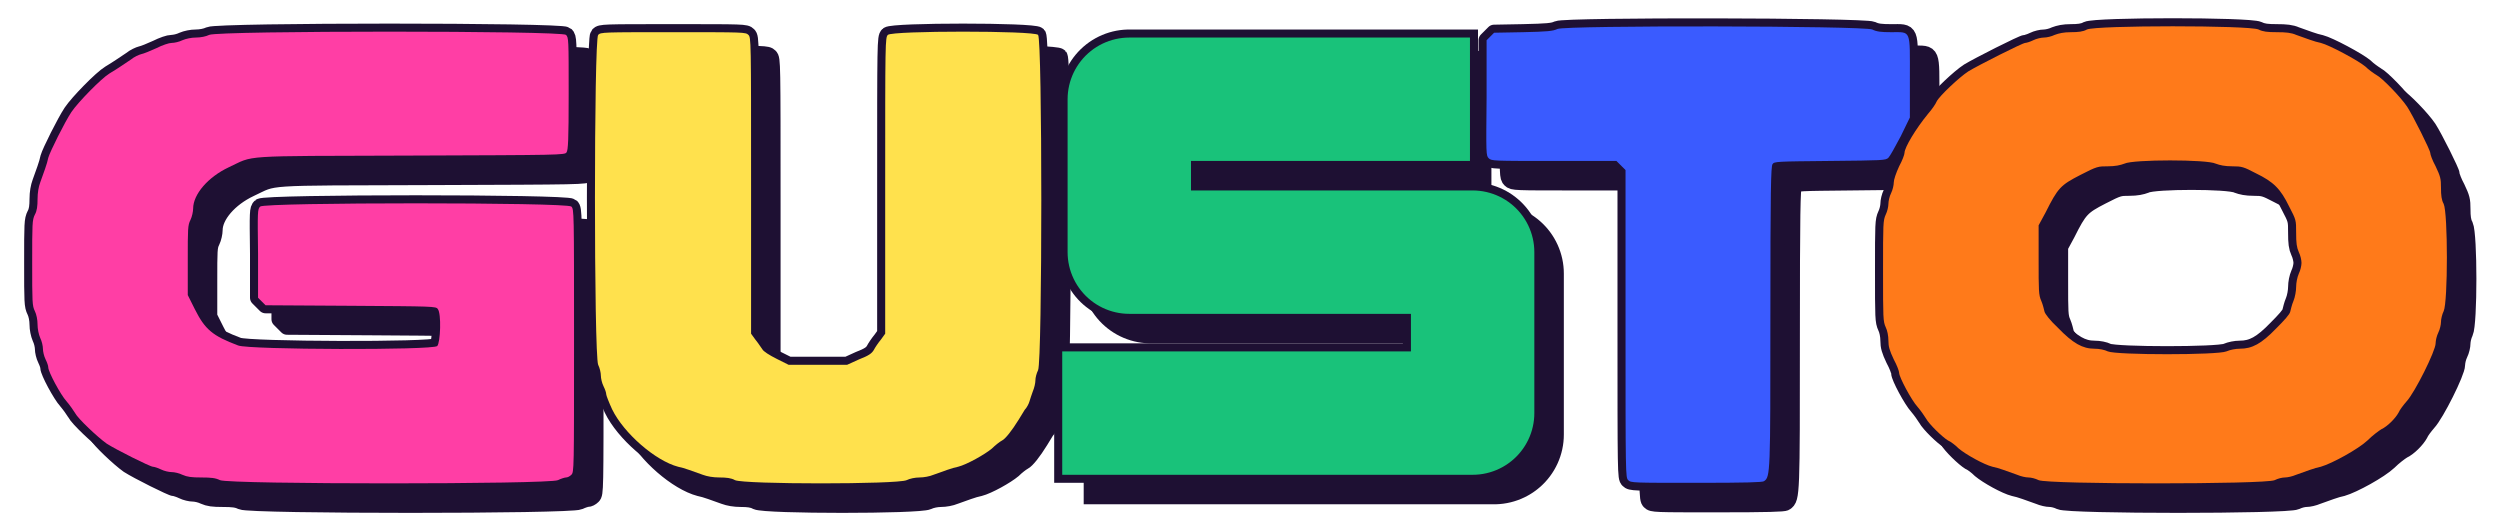
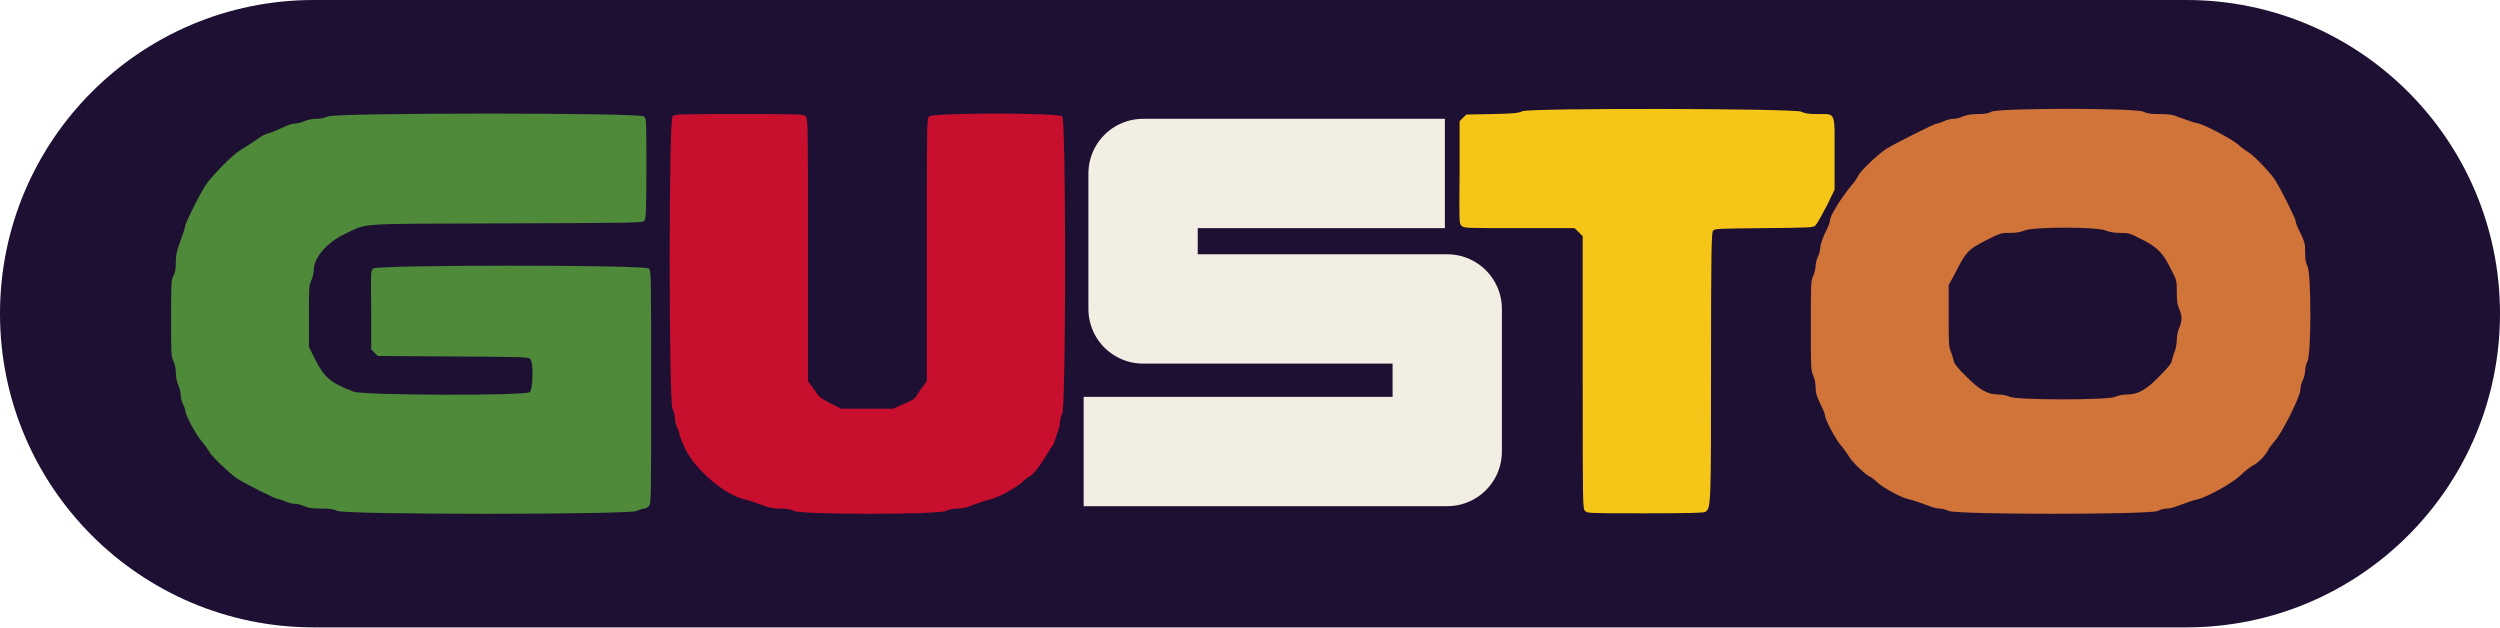
- <svg xmlns="http://www.w3.org/2000/svg" viewBox="44 222 466 96" role="img" aria-label="Gusto">
-   <g transform="translate(4 4)" fill="#1E1033">
-     <path stroke="#1E1033" stroke-width="3" stroke-linejoin="round" d="M85.0 311.5C84.2 311.1 83.4 311.0 81.5 311.0C79.7 311.0 78.9 310.9 78.0 310.5C77.4 310.2 76.5 310.0 76.0 310.0C75.5 310.0 74.6 309.8 74.0 309.5C73.4 309.2 72.7 309.0 72.5 309.0C72.0 309.0 65.6 305.8 63.9 304.7C62.2 303.5 58.5 300.0 58.0 299.0C57.7 298.5 57.0 297.5 56.4 296.8C55.3 295.6 53.0 291.3 53.0 290.5C53.0 290.2 52.8 289.6 52.5 289.0C52.2 288.4 52.0 287.5 52.0 287.0C52.0 286.5 51.8 285.6 51.5 285.0C51.2 284.3 51.0 283.3 51.0 282.5C51.0 281.6 50.8 280.6 50.5 280.0C50.0 279.0 50.0 278.3 50.0 271.0C50.0 263.7 50.0 263.0 50.5 262.0C50.9 261.3 51.0 260.4 51.0 259.1C51.0 257.9 51.2 256.8 51.5 256.0C52.1 254.3 52.8 252.5 53.0 251.4C53.3 250.3 56.1 244.7 57.3 242.9C58.5 241.1 62.9 236.6 64.4 235.7C65.9 234.8 66.9 234.1 68.4 233.1C69.0 232.6 69.9 232.2 70.3 232.1C70.8 232.0 72.0 231.5 73.1 231.0C74.3 230.4 75.5 230.0 76.0 230.0C76.5 230.0 77.4 229.8 78.0 229.5C78.7 229.2 79.7 229.0 80.5 229.0C81.4 229.0 82.4 228.8 83.0 228.5C84.8 227.7 148.7 227.7 149.5 228.5C150.0 229.0 150.0 229.3 150.0 239.5C150.0 248.1 149.9 250.0 149.6 250.4C149.3 250.9 148.6 250.9 120.5 251.0C87.9 251.1 91.6 250.9 86.6 253.2C82.8 255.0 80.0 258.2 80.0 260.9C80.0 261.4 79.8 262.4 79.5 263.0C79.0 264.0 79.0 264.6 79.0 270.5L79.0 277.0L80.3 279.6C82.2 283.4 83.6 284.6 88.4 286.4C90.4 287.2 124.7 287.3 125.5 286.5C126.1 285.9 126.3 280.4 125.6 279.6C125.3 279.1 124.8 279.1 109.4 279.0L93.5 278.9L92.8 278.2L92.1 277.5L92.1 269.3C92.0 261.3 92.0 261.0 92.5 260.5C93.3 259.7 149.7 259.7 150.5 260.5C151.0 261.0 151.0 261.3 151.0 285.5C151.0 309.7 151.0 310.0 150.5 310.5C150.2 310.8 149.8 311.0 149.5 311.0C149.3 311.0 148.6 311.2 148.0 311.5C146.3 312.3 86.7 312.3 85.0 311.5ZM181.0 311.5C180.3 311.1 179.4 311.0 178.1 311.0C176.9 311.0 175.8 310.8 175.0 310.5C173.3 309.9 171.5 309.2 170.4 309.0C166.2 307.9 160.3 302.8 158.1 298.3C157.5 297.0 157.0 295.7 157.0 295.5C157.0 295.2 156.8 294.6 156.5 294.0C156.2 293.4 156.0 292.5 156.0 292.0C156.0 291.5 155.8 290.6 155.5 290.0C154.7 288.2 154.7 229.3 155.5 228.5C156.0 228.0 156.3 228.0 169.5 228.0C182.7 228.0 183.0 228.0 183.5 228.5C184.0 229.0 184.0 229.3 184.0 256.6L184.0 284.2L184.8 285.3C185.3 285.9 185.8 286.7 186.1 287.1C186.3 287.5 187.4 288.2 188.8 288.9L191.0 290.0L196.4 290.0L201.9 290.0L204.1 289.0C205.9 288.3 206.5 287.9 206.9 287.2C207.1 286.8 207.7 285.9 208.2 285.3L209.0 284.2L209.0 256.6C209.0 229.7 209.0 229.0 209.5 228.5C210.3 227.7 236.7 227.7 237.5 228.5C238.3 229.3 238.3 289.2 237.5 291.0C237.2 291.6 237.0 292.4 237.0 292.9C237.0 293.4 236.8 294.3 236.5 295.0C236.3 295.6 236.0 296.4 235.9 296.8C235.8 297.2 235.4 298.0 235.0 298.4C234.7 298.9 234.2 299.7 233.9 300.2C232.6 302.3 231.4 303.8 230.8 304.1C230.4 304.3 229.5 305.0 228.9 305.6C227.6 306.7 224.2 308.6 222.6 309.0C221.5 309.2 219.7 309.9 218.0 310.5C217.3 310.8 216.2 311.0 215.4 311.0C214.6 311.0 213.6 311.2 213.0 311.5C211.3 312.3 182.7 312.3 181.0 311.5ZM347.5 311.5C347.0 311.0 347.0 310.7 347.0 282.3L347.0 253.7L346.1 252.8L345.3 252.0L333.6 252.0C322.3 252.0 322.0 252.0 321.5 251.5C321.0 251.0 321.0 250.8 321.1 240.2L321.1 229.5L321.8 228.8L322.5 228.1L327.9 228.0C332.4 227.9 333.5 227.8 334.3 227.4C335.9 226.7 391.4 226.8 393.0 227.5C393.8 227.9 394.6 228.0 396.5 228.0C400.3 228.0 400.0 227.4 400.0 236.5L400.0 243.9L398.3 247.4C397.3 249.3 396.3 251.1 396.0 251.4C395.5 251.9 395.0 251.9 385.1 252.0C375.2 252.1 374.7 252.1 374.4 252.6C374.1 253.0 374.0 257.3 374.0 280.9C374.0 310.3 374.0 310.9 372.8 311.7C372.5 311.9 369.6 312.0 360.2 312.0C348.3 312.0 348.0 312.0 347.5 311.5ZM424.0 311.5C423.4 311.2 422.6 311.0 422.1 311.0C421.6 311.0 420.7 310.8 420.0 310.5C418.3 309.9 416.5 309.2 415.4 309.0C413.8 308.6 410.4 306.7 409.1 305.6C408.5 305.0 407.6 304.3 407.1 304.1C406.1 303.5 403.6 301.1 403.0 300.0C402.7 299.5 402.0 298.5 401.4 297.8C400.3 296.6 398.0 292.3 398.0 291.5C398.0 291.2 397.6 290.1 397.0 289.0C396.2 287.3 396.0 286.6 396.0 285.5C396.0 284.6 395.8 283.6 395.5 283.0C395.0 281.9 395.0 281.3 395.0 272.5C395.0 263.7 395.0 263.1 395.5 262.0C395.8 261.4 396.0 260.5 396.0 260.0C396.0 259.5 396.2 258.6 396.5 258.0C396.8 257.4 397.0 256.5 397.0 256.0C397.0 255.5 397.4 254.3 398.0 253.0C398.6 251.9 399.0 250.8 399.0 250.5C399.0 249.5 401.1 246.0 403.4 243.2C404.1 242.4 404.8 241.4 405.0 240.9C405.5 239.9 409.2 236.4 410.9 235.3C412.7 234.2 421.0 230.0 421.5 230.0C421.7 230.0 422.4 229.8 423.0 229.5C423.6 229.2 424.5 229.0 425.0 229.0C425.5 229.0 426.4 228.8 427.0 228.5C427.8 228.2 428.7 228.0 430.0 228.0C431.4 228.0 432.3 227.9 433.0 227.5C434.7 226.7 463.3 226.7 465.0 227.5C465.8 227.9 466.6 228.0 468.4 228.0C470.1 228.0 471.1 228.1 472.0 228.5C473.7 229.1 475.5 229.8 476.6 230.0C478.2 230.4 483.6 233.3 484.9 234.4C485.5 235.0 486.5 235.7 487.0 236.0C488.0 236.5 491.5 240.1 492.7 241.9C493.8 243.6 497.0 250.0 497.0 250.5C497.0 250.8 497.4 251.9 498.0 253.0C498.9 254.9 499.0 255.3 499.0 257.0C499.0 258.4 499.1 259.3 499.5 260.0C500.3 261.7 500.3 278.3 499.5 280.0C499.2 280.6 499.0 281.5 499.0 282.0C499.0 282.5 498.8 283.4 498.5 284.0C498.2 284.6 498.0 285.5 498.0 286.0C498.0 287.4 494.1 295.2 492.6 296.8C492.0 297.5 491.3 298.4 491.1 298.9C490.5 300.0 489.0 301.5 487.9 302.0C487.4 302.3 486.2 303.2 485.3 304.1C483.6 305.7 478.7 308.4 476.6 309.0C475.5 309.2 473.7 309.9 472.0 310.5C471.3 310.8 470.4 311.0 469.9 311.0C469.4 311.0 468.6 311.2 468.0 311.5C466.3 312.3 425.7 312.3 424.0 311.5ZM459.0 287.5C459.7 287.2 460.7 287.0 461.5 287.0C463.8 287.0 465.5 286.1 468.3 283.2C469.8 281.7 470.8 280.6 470.9 280.1C471.0 279.7 471.2 278.8 471.5 278.1C471.8 277.4 472.0 276.2 472.0 275.5C472.0 274.7 472.2 273.7 472.5 273.0C472.8 272.4 473.0 271.5 473.0 271.0C473.0 270.5 472.8 269.6 472.5 269.0C472.1 268.1 472.0 267.3 472.0 265.4C472.0 263.0 472.0 263.0 470.7 260.5C469.1 257.2 467.8 255.9 464.5 254.3C462.2 253.1 461.9 253.0 460.1 253.0C458.7 253.0 457.8 252.8 457.0 252.5C455.4 251.7 441.6 251.7 440.0 252.5C439.2 252.8 438.3 253.0 436.9 253.0C435.1 253.0 434.9 253.0 431.8 254.6C428.1 256.5 427.6 257.0 425.3 261.6L424.0 264.0L424.0 270.4C424.0 276.2 424.0 277.0 424.5 278.1C424.8 278.8 425.0 279.7 425.1 280.1C425.2 280.5 426.1 281.7 427.6 283.1C430.4 286.0 432.2 287.0 434.4 287.0C435.3 287.0 436.3 287.2 436.9 287.5C438.5 288.2 457.4 288.2 459.0 287.5Z" fill-rule="evenodd" />
-     <path d="M318 240.5H254.5V269H318.5V299H242" fill="none" stroke="#1E1033" stroke-width="26" stroke-linejoin="round" />
-   </g>
-   <path d="M319.5 240.5H254.5V269H318.5V299H240.5" fill="none" stroke="#1E1033" stroke-width="26" stroke-linejoin="round" />
-   <path d="M318 240.5H254.5V269H318.5V299H242" fill="none" stroke="#19C27A" stroke-width="23" stroke-linejoin="round" />
-   <path d="M85.0 311.5C84.2 311.1 83.4 311.0 81.5 311.0C79.7 311.0 78.9 310.9 78.0 310.5C77.4 310.2 76.5 310.0 76.0 310.0C75.5 310.0 74.6 309.8 74.0 309.5C73.4 309.2 72.7 309.0 72.5 309.0C72.0 309.0 65.6 305.8 63.9 304.7C62.2 303.5 58.5 300.0 58.0 299.0C57.7 298.5 57.0 297.5 56.4 296.8C55.3 295.6 53.0 291.3 53.0 290.5C53.0 290.2 52.8 289.6 52.5 289.0C52.2 288.4 52.0 287.5 52.0 287.0C52.0 286.5 51.8 285.6 51.5 285.0C51.2 284.3 51.0 283.3 51.0 282.5C51.0 281.6 50.8 280.6 50.5 280.0C50.0 279.0 50.0 278.3 50.0 271.0C50.0 263.7 50.0 263.0 50.5 262.0C50.9 261.3 51.0 260.4 51.0 259.1C51.0 257.9 51.2 256.8 51.5 256.0C52.1 254.3 52.8 252.5 53.0 251.4C53.3 250.3 56.1 244.7 57.3 242.9C58.5 241.1 62.9 236.6 64.4 235.7C65.9 234.8 66.9 234.1 68.4 233.1C69.0 232.6 69.9 232.2 70.3 232.1C70.8 232.0 72.0 231.5 73.1 231.0C74.3 230.4 75.5 230.0 76.0 230.0C76.5 230.0 77.4 229.8 78.0 229.5C78.7 229.2 79.7 229.0 80.5 229.0C81.4 229.0 82.4 228.8 83.0 228.5C84.8 227.7 148.7 227.7 149.5 228.5C150.0 229.0 150.0 229.3 150.0 239.5C150.0 248.1 149.9 250.0 149.6 250.4C149.3 250.9 148.6 250.9 120.5 251.0C87.9 251.1 91.6 250.9 86.6 253.2C82.8 255.0 80.0 258.2 80.0 260.9C80.0 261.4 79.8 262.4 79.5 263.0C79.0 264.0 79.0 264.6 79.0 270.5L79.0 277.0L80.3 279.6C82.2 283.4 83.6 284.6 88.4 286.4C90.4 287.2 124.7 287.3 125.5 286.5C126.1 285.9 126.3 280.4 125.6 279.6C125.3 279.1 124.8 279.1 109.4 279.0L93.5 278.9L92.8 278.2L92.1 277.5L92.1 269.3C92.0 261.3 92.0 261.0 92.5 260.5C93.3 259.7 149.7 259.7 150.5 260.5C151.0 261.0 151.0 261.3 151.0 285.5C151.0 309.7 151.0 310.0 150.5 310.5C150.2 310.8 149.8 311.0 149.5 311.0C149.3 311.0 148.6 311.2 148.0 311.5C146.3 312.3 86.7 312.3 85.0 311.5Z" fill="#FF3EA5" fill-rule="evenodd" stroke="#1E1033" stroke-width="3" stroke-linejoin="round" paint-order="stroke" />
-   <path d="M181.0 311.5C180.3 311.1 179.4 311.0 178.1 311.0C176.9 311.0 175.8 310.8 175.0 310.5C173.3 309.9 171.5 309.2 170.4 309.0C166.2 307.9 160.3 302.8 158.1 298.3C157.5 297.0 157.0 295.7 157.0 295.5C157.0 295.2 156.8 294.6 156.5 294.0C156.2 293.4 156.0 292.5 156.0 292.0C156.0 291.5 155.8 290.6 155.5 290.0C154.7 288.2 154.7 229.3 155.5 228.5C156.0 228.0 156.3 228.0 169.5 228.0C182.7 228.0 183.0 228.0 183.5 228.5C184.0 229.0 184.0 229.3 184.0 256.6L184.0 284.2L184.8 285.3C185.3 285.9 185.8 286.7 186.1 287.1C186.3 287.5 187.4 288.2 188.8 288.9L191.0 290.0L196.4 290.0L201.9 290.0L204.1 289.0C205.9 288.3 206.5 287.9 206.9 287.2C207.1 286.8 207.7 285.9 208.2 285.3L209.0 284.2L209.0 256.6C209.0 229.7 209.0 229.0 209.5 228.5C210.3 227.7 236.7 227.7 237.5 228.5C238.3 229.3 238.3 289.2 237.5 291.0C237.2 291.6 237.0 292.4 237.0 292.9C237.0 293.4 236.8 294.3 236.5 295.0C236.3 295.6 236.0 296.4 235.9 296.8C235.8 297.2 235.4 298.0 235.0 298.4C234.7 298.9 234.2 299.7 233.9 300.2C232.6 302.3 231.4 303.8 230.8 304.1C230.4 304.3 229.5 305.0 228.9 305.6C227.6 306.7 224.2 308.6 222.6 309.0C221.5 309.2 219.7 309.9 218.0 310.5C217.3 310.8 216.2 311.0 215.4 311.0C214.6 311.0 213.6 311.2 213.0 311.5C211.3 312.3 182.7 312.3 181.0 311.5Z" fill="#FFE14D" fill-rule="evenodd" stroke="#1E1033" stroke-width="3" stroke-linejoin="round" paint-order="stroke" />
-   <path d="M347.5 311.5C347.0 311.0 347.0 310.7 347.0 282.3L347.0 253.7L346.1 252.8L345.3 252.0L333.6 252.0C322.3 252.0 322.0 252.0 321.5 251.5C321.0 251.0 321.0 250.8 321.1 240.2L321.1 229.5L321.8 228.8L322.5 228.1L327.9 228.0C332.4 227.9 333.5 227.8 334.3 227.4C335.9 226.7 391.4 226.8 393.0 227.5C393.8 227.9 394.6 228.0 396.5 228.0C400.3 228.0 400.0 227.4 400.0 236.5L400.0 243.9L398.3 247.4C397.3 249.3 396.3 251.1 396.0 251.4C395.5 251.9 395.0 251.9 385.1 252.0C375.2 252.1 374.7 252.1 374.4 252.6C374.1 253.0 374.0 257.3 374.0 280.9C374.0 310.3 374.0 310.9 372.8 311.7C372.5 311.9 369.6 312.0 360.2 312.0C348.3 312.0 348.0 312.0 347.5 311.5Z" fill="#3A5BFF" fill-rule="evenodd" stroke="#1E1033" stroke-width="3" stroke-linejoin="round" paint-order="stroke" />
-   <path d="M424.0 311.5C423.4 311.2 422.6 311.0 422.1 311.0C421.6 311.0 420.7 310.8 420.0 310.5C418.3 309.9 416.5 309.2 415.4 309.0C413.8 308.6 410.4 306.7 409.1 305.6C408.5 305.0 407.6 304.3 407.1 304.1C406.1 303.5 403.6 301.1 403.0 300.0C402.7 299.5 402.0 298.5 401.4 297.8C400.3 296.6 398.0 292.3 398.0 291.5C398.0 291.2 397.6 290.1 397.0 289.0C396.2 287.3 396.0 286.6 396.0 285.5C396.0 284.6 395.8 283.6 395.5 283.0C395.0 281.9 395.0 281.3 395.0 272.5C395.0 263.7 395.0 263.1 395.5 262.0C395.8 261.4 396.0 260.5 396.0 260.0C396.0 259.5 396.2 258.6 396.5 258.0C396.8 257.4 397.0 256.5 397.0 256.0C397.0 255.5 397.4 254.3 398.0 253.0C398.6 251.9 399.0 250.8 399.0 250.5C399.0 249.5 401.1 246.0 403.4 243.2C404.1 242.4 404.8 241.4 405.0 240.9C405.5 239.9 409.2 236.4 410.9 235.3C412.7 234.2 421.0 230.0 421.5 230.0C421.7 230.0 422.4 229.8 423.0 229.5C423.6 229.2 424.5 229.0 425.0 229.0C425.5 229.0 426.4 228.8 427.0 228.5C427.8 228.2 428.7 228.0 430.0 228.0C431.4 228.0 432.3 227.9 433.0 227.5C434.7 226.7 463.3 226.7 465.0 227.5C465.8 227.9 466.6 228.0 468.4 228.0C470.1 228.0 471.1 228.1 472.0 228.5C473.7 229.1 475.5 229.8 476.6 230.0C478.2 230.4 483.6 233.3 484.9 234.4C485.5 235.0 486.5 235.7 487.0 236.0C488.0 236.5 491.5 240.1 492.7 241.9C493.8 243.6 497.0 250.0 497.0 250.5C497.0 250.8 497.4 251.9 498.0 253.0C498.9 254.9 499.0 255.3 499.0 257.0C499.0 258.4 499.1 259.3 499.5 260.0C500.3 261.7 500.3 278.3 499.5 280.0C499.2 280.6 499.0 281.5 499.0 282.0C499.0 282.5 498.8 283.4 498.5 284.0C498.2 284.6 498.0 285.5 498.0 286.0C498.0 287.4 494.1 295.2 492.6 296.8C492.0 297.5 491.3 298.4 491.1 298.9C490.5 300.0 489.0 301.5 487.9 302.0C487.4 302.3 486.2 303.2 485.3 304.1C483.6 305.7 478.7 308.4 476.6 309.0C475.5 309.2 473.7 309.9 472.0 310.5C471.3 310.8 470.4 311.0 469.9 311.0C469.4 311.0 468.6 311.2 468.0 311.5C466.3 312.3 425.7 312.3 424.0 311.5ZM459.0 287.5C459.7 287.2 460.7 287.0 461.5 287.0C463.8 287.0 465.5 286.1 468.3 283.2C469.8 281.7 470.8 280.6 470.9 280.1C471.0 279.7 471.2 278.8 471.5 278.1C471.8 277.4 472.0 276.2 472.0 275.5C472.0 274.7 472.2 273.7 472.5 273.0C472.8 272.4 473.0 271.5 473.0 271.0C473.0 270.5 472.8 269.6 472.5 269.0C472.1 268.1 472.0 267.3 472.0 265.4C472.0 263.0 472.0 263.0 470.7 260.5C469.1 257.2 467.8 255.9 464.5 254.3C462.2 253.1 461.9 253.0 460.1 253.0C458.7 253.0 457.8 252.8 457.0 252.5C455.4 251.7 441.6 251.7 440.0 252.5C439.2 252.8 438.3 253.0 436.9 253.0C435.1 253.0 434.9 253.0 431.8 254.6C428.1 256.5 427.6 257.0 425.3 261.6L424.0 264.0L424.0 270.4C424.0 276.2 424.0 277.0 424.5 278.1C424.8 278.8 425.0 279.7 425.1 280.1C425.2 280.5 426.1 281.7 427.6 283.1C430.4 286.0 432.2 287.0 434.4 287.0C435.3 287.0 436.3 287.2 436.9 287.5C438.5 288.2 457.4 288.2 459.0 287.5Z" fill="#FF7A1A" fill-rule="evenodd" stroke="#1E1033" stroke-width="3" stroke-linejoin="round" paint-order="stroke" />
+ <svg xmlns="http://www.w3.org/2000/svg" viewBox="14 204 526 132" role="img" aria-label="Gusto">
+   <rect x="14" y="204" width="526" height="132" rx="66" fill="#1E1033" />
+   <path d="M318 240.5H254.5V269H318.5V299H242" fill="none" stroke="#F3EEE4" stroke-width="23" stroke-linejoin="round" />
+   <path d="M85.0 311.5C84.2 311.1 83.4 311.0 81.5 311.0C79.7 311.0 78.9 310.9 78.0 310.5C77.4 310.2 76.5 310.0 76.0 310.0C75.5 310.0 74.6 309.8 74.0 309.5C73.4 309.2 72.7 309.0 72.5 309.0C72.0 309.0 65.6 305.8 63.9 304.7C62.2 303.5 58.5 300.0 58.0 299.0C57.7 298.5 57.0 297.5 56.4 296.8C55.3 295.6 53.0 291.3 53.0 290.5C53.0 290.2 52.8 289.6 52.5 289.0C52.2 288.4 52.0 287.5 52.0 287.0C52.0 286.5 51.8 285.6 51.5 285.0C51.2 284.3 51.0 283.3 51.0 282.5C51.0 281.6 50.8 280.6 50.5 280.0C50.0 279.0 50.0 278.3 50.0 271.0C50.0 263.7 50.0 263.0 50.5 262.0C50.9 261.3 51.0 260.4 51.0 259.1C51.0 257.9 51.2 256.8 51.5 256.0C52.1 254.3 52.8 252.5 53.0 251.4C53.3 250.3 56.1 244.7 57.3 242.9C58.5 241.1 62.9 236.6 64.4 235.7C65.9 234.8 66.9 234.1 68.4 233.1C69.0 232.6 69.9 232.2 70.3 232.1C70.8 232.0 72.0 231.5 73.1 231.0C74.3 230.4 75.5 230.0 76.0 230.0C76.5 230.0 77.4 229.8 78.0 229.5C78.7 229.2 79.7 229.0 80.5 229.0C81.4 229.0 82.4 228.8 83.0 228.5C84.8 227.7 148.7 227.7 149.5 228.5C150.0 229.0 150.0 229.3 150.0 239.5C150.0 248.1 149.9 250.0 149.6 250.4C149.3 250.9 148.6 250.9 120.5 251.0C87.9 251.1 91.6 250.9 86.6 253.2C82.8 255.0 80.0 258.2 80.0 260.9C80.0 261.4 79.8 262.4 79.5 263.0C79.0 264.0 79.0 264.6 79.0 270.5L79.0 277.0L80.3 279.6C82.2 283.4 83.6 284.6 88.4 286.4C90.4 287.2 124.7 287.3 125.5 286.5C126.1 285.9 126.3 280.4 125.6 279.6C125.3 279.1 124.8 279.1 109.4 279.0L93.5 278.9L92.8 278.2L92.1 277.5L92.1 269.3C92.0 261.3 92.0 261.0 92.5 260.5C93.3 259.7 149.7 259.7 150.5 260.5C151.0 261.0 151.0 261.3 151.0 285.5C151.0 309.7 151.0 310.0 150.5 310.5C150.2 310.8 149.8 311.0 149.5 311.0C149.3 311.0 148.6 311.2 148.0 311.5C146.3 312.3 86.7 312.3 85.0 311.5Z" fill="#4E8A3A" fill-rule="evenodd" />
+   <path d="M181.0 311.5C180.3 311.1 179.4 311.0 178.1 311.0C176.9 311.0 175.8 310.8 175.0 310.5C173.3 309.9 171.5 309.2 170.4 309.0C166.2 307.9 160.3 302.8 158.1 298.3C157.5 297.0 157.0 295.7 157.0 295.5C157.0 295.2 156.8 294.6 156.5 294.0C156.2 293.4 156.0 292.5 156.0 292.0C156.0 291.5 155.8 290.6 155.5 290.0C154.7 288.2 154.7 229.3 155.5 228.5C156.0 228.0 156.3 228.0 169.5 228.0C182.7 228.0 183.0 228.0 183.5 228.5C184.0 229.0 184.0 229.3 184.0 256.6L184.0 284.2L184.8 285.3C185.3 285.9 185.8 286.7 186.1 287.1C186.3 287.5 187.4 288.2 188.8 288.9L191.0 290.0L196.4 290.0L201.9 290.0L204.1 289.0C205.9 288.3 206.5 287.9 206.9 287.2C207.1 286.8 207.7 285.9 208.2 285.3L209.0 284.2L209.0 256.6C209.0 229.7 209.0 229.0 209.5 228.5C210.3 227.7 236.7 227.7 237.5 228.5C238.3 229.3 238.3 289.2 237.5 291.0C237.2 291.6 237.0 292.4 237.0 292.9C237.0 293.4 236.8 294.3 236.5 295.0C236.3 295.6 236.0 296.4 235.9 296.8C235.8 297.2 235.4 298.0 235.0 298.4C234.7 298.9 234.2 299.7 233.9 300.2C232.6 302.3 231.4 303.8 230.8 304.1C230.4 304.3 229.5 305.0 228.9 305.6C227.6 306.7 224.2 308.6 222.6 309.0C221.5 309.2 219.7 309.9 218.0 310.5C217.3 310.8 216.2 311.0 215.4 311.0C214.6 311.0 213.6 311.2 213.0 311.5C211.3 312.3 182.7 312.3 181.0 311.5Z" fill="#C8102E" fill-rule="evenodd" />
+   <path d="M347.5 311.5C347.0 311.0 347.0 310.7 347.0 282.3L347.0 253.7L346.1 252.8L345.3 252.0L333.6 252.0C322.3 252.0 322.0 252.0 321.5 251.5C321.0 251.0 321.0 250.8 321.1 240.2L321.1 229.5L321.8 228.8L322.5 228.1L327.9 228.0C332.4 227.9 333.5 227.8 334.3 227.4C335.9 226.7 391.4 226.8 393.0 227.5C393.8 227.9 394.6 228.0 396.5 228.0C400.3 228.0 400.0 227.4 400.0 236.5L400.0 243.9L398.3 247.4C397.3 249.3 396.3 251.1 396.0 251.4C395.5 251.9 395.0 251.9 385.1 252.0C375.2 252.1 374.7 252.1 374.4 252.6C374.1 253.0 374.0 257.3 374.0 280.9C374.0 310.3 374.0 310.9 372.8 311.7C372.5 311.9 369.6 312.0 360.2 312.0C348.3 312.0 348.0 312.0 347.5 311.5Z" fill="#F5C518" fill-rule="evenodd" />
+   <path d="M424.0 311.5C423.4 311.2 422.6 311.0 422.1 311.0C421.6 311.0 420.7 310.8 420.0 310.5C418.3 309.9 416.5 309.2 415.4 309.0C413.8 308.6 410.4 306.7 409.1 305.6C408.5 305.0 407.6 304.3 407.1 304.1C406.1 303.5 403.6 301.1 403.0 300.0C402.7 299.5 402.0 298.5 401.4 297.8C400.3 296.6 398.0 292.3 398.0 291.5C398.0 291.2 397.6 290.1 397.0 289.0C396.2 287.3 396.0 286.6 396.0 285.5C396.0 284.6 395.8 283.6 395.5 283.0C395.0 281.9 395.0 281.3 395.0 272.5C395.0 263.7 395.0 263.1 395.5 262.0C395.8 261.4 396.0 260.5 396.0 260.0C396.0 259.5 396.2 258.6 396.5 258.0C396.8 257.4 397.0 256.5 397.0 256.0C397.0 255.5 397.4 254.3 398.0 253.0C398.6 251.9 399.0 250.8 399.0 250.5C399.0 249.5 401.1 246.0 403.4 243.2C404.1 242.4 404.8 241.4 405.0 240.9C405.5 239.9 409.2 236.4 410.9 235.3C412.7 234.2 421.0 230.0 421.5 230.0C421.7 230.0 422.4 229.8 423.0 229.5C423.6 229.2 424.5 229.0 425.0 229.0C425.5 229.0 426.4 228.8 427.0 228.5C427.8 228.2 428.7 228.0 430.0 228.0C431.4 228.0 432.3 227.9 433.0 227.5C434.7 226.7 463.3 226.7 465.0 227.5C465.8 227.9 466.6 228.0 468.4 228.0C470.1 228.0 471.1 228.1 472.0 228.5C473.7 229.1 475.5 229.8 476.6 230.0C478.2 230.4 483.6 233.3 484.9 234.4C485.5 235.0 486.5 235.7 487.0 236.0C488.0 236.5 491.5 240.1 492.7 241.9C493.8 243.6 497.0 250.0 497.0 250.5C497.0 250.8 497.4 251.9 498.0 253.0C498.9 254.9 499.0 255.3 499.0 257.0C499.0 258.4 499.1 259.3 499.5 260.0C500.3 261.7 500.3 278.3 499.5 280.0C499.2 280.6 499.0 281.5 499.0 282.0C499.0 282.5 498.8 283.4 498.5 284.0C498.2 284.6 498.0 285.5 498.0 286.0C498.0 287.4 494.1 295.2 492.6 296.8C492.0 297.5 491.3 298.4 491.1 298.9C490.5 300.0 489.0 301.5 487.9 302.0C487.4 302.3 486.2 303.2 485.3 304.1C483.6 305.7 478.7 308.4 476.6 309.0C475.5 309.2 473.7 309.9 472.0 310.5C471.3 310.8 470.4 311.0 469.9 311.0C469.4 311.0 468.6 311.2 468.0 311.5C466.3 312.3 425.7 312.3 424.0 311.5ZM459.0 287.5C459.7 287.2 460.7 287.0 461.5 287.0C463.8 287.0 465.5 286.1 468.3 283.2C469.8 281.7 470.8 280.6 470.9 280.1C471.0 279.7 471.2 278.8 471.5 278.1C471.8 277.4 472.0 276.2 472.0 275.5C472.0 274.7 472.2 273.7 472.5 273.0C472.8 272.4 473.0 271.5 473.0 271.0C473.0 270.5 472.8 269.6 472.5 269.0C472.1 268.1 472.0 267.3 472.0 265.4C472.0 263.0 472.0 263.0 470.7 260.5C469.1 257.2 467.8 255.9 464.5 254.3C462.2 253.1 461.9 253.0 460.1 253.0C458.7 253.0 457.8 252.8 457.0 252.5C455.4 251.7 441.6 251.7 440.0 252.5C439.2 252.8 438.3 253.0 436.9 253.0C435.1 253.0 434.9 253.0 431.8 254.6C428.1 256.5 427.6 257.0 425.3 261.6L424.0 264.0L424.0 270.4C424.0 276.2 424.0 277.0 424.5 278.1C424.8 278.8 425.0 279.7 425.1 280.1C425.2 280.5 426.1 281.7 427.6 283.1C430.4 286.0 432.2 287.0 434.4 287.0C435.3 287.0 436.3 287.2 436.9 287.5C438.5 288.2 457.4 288.2 459.0 287.5Z" fill="#D0743A" fill-rule="evenodd" />
</svg>
